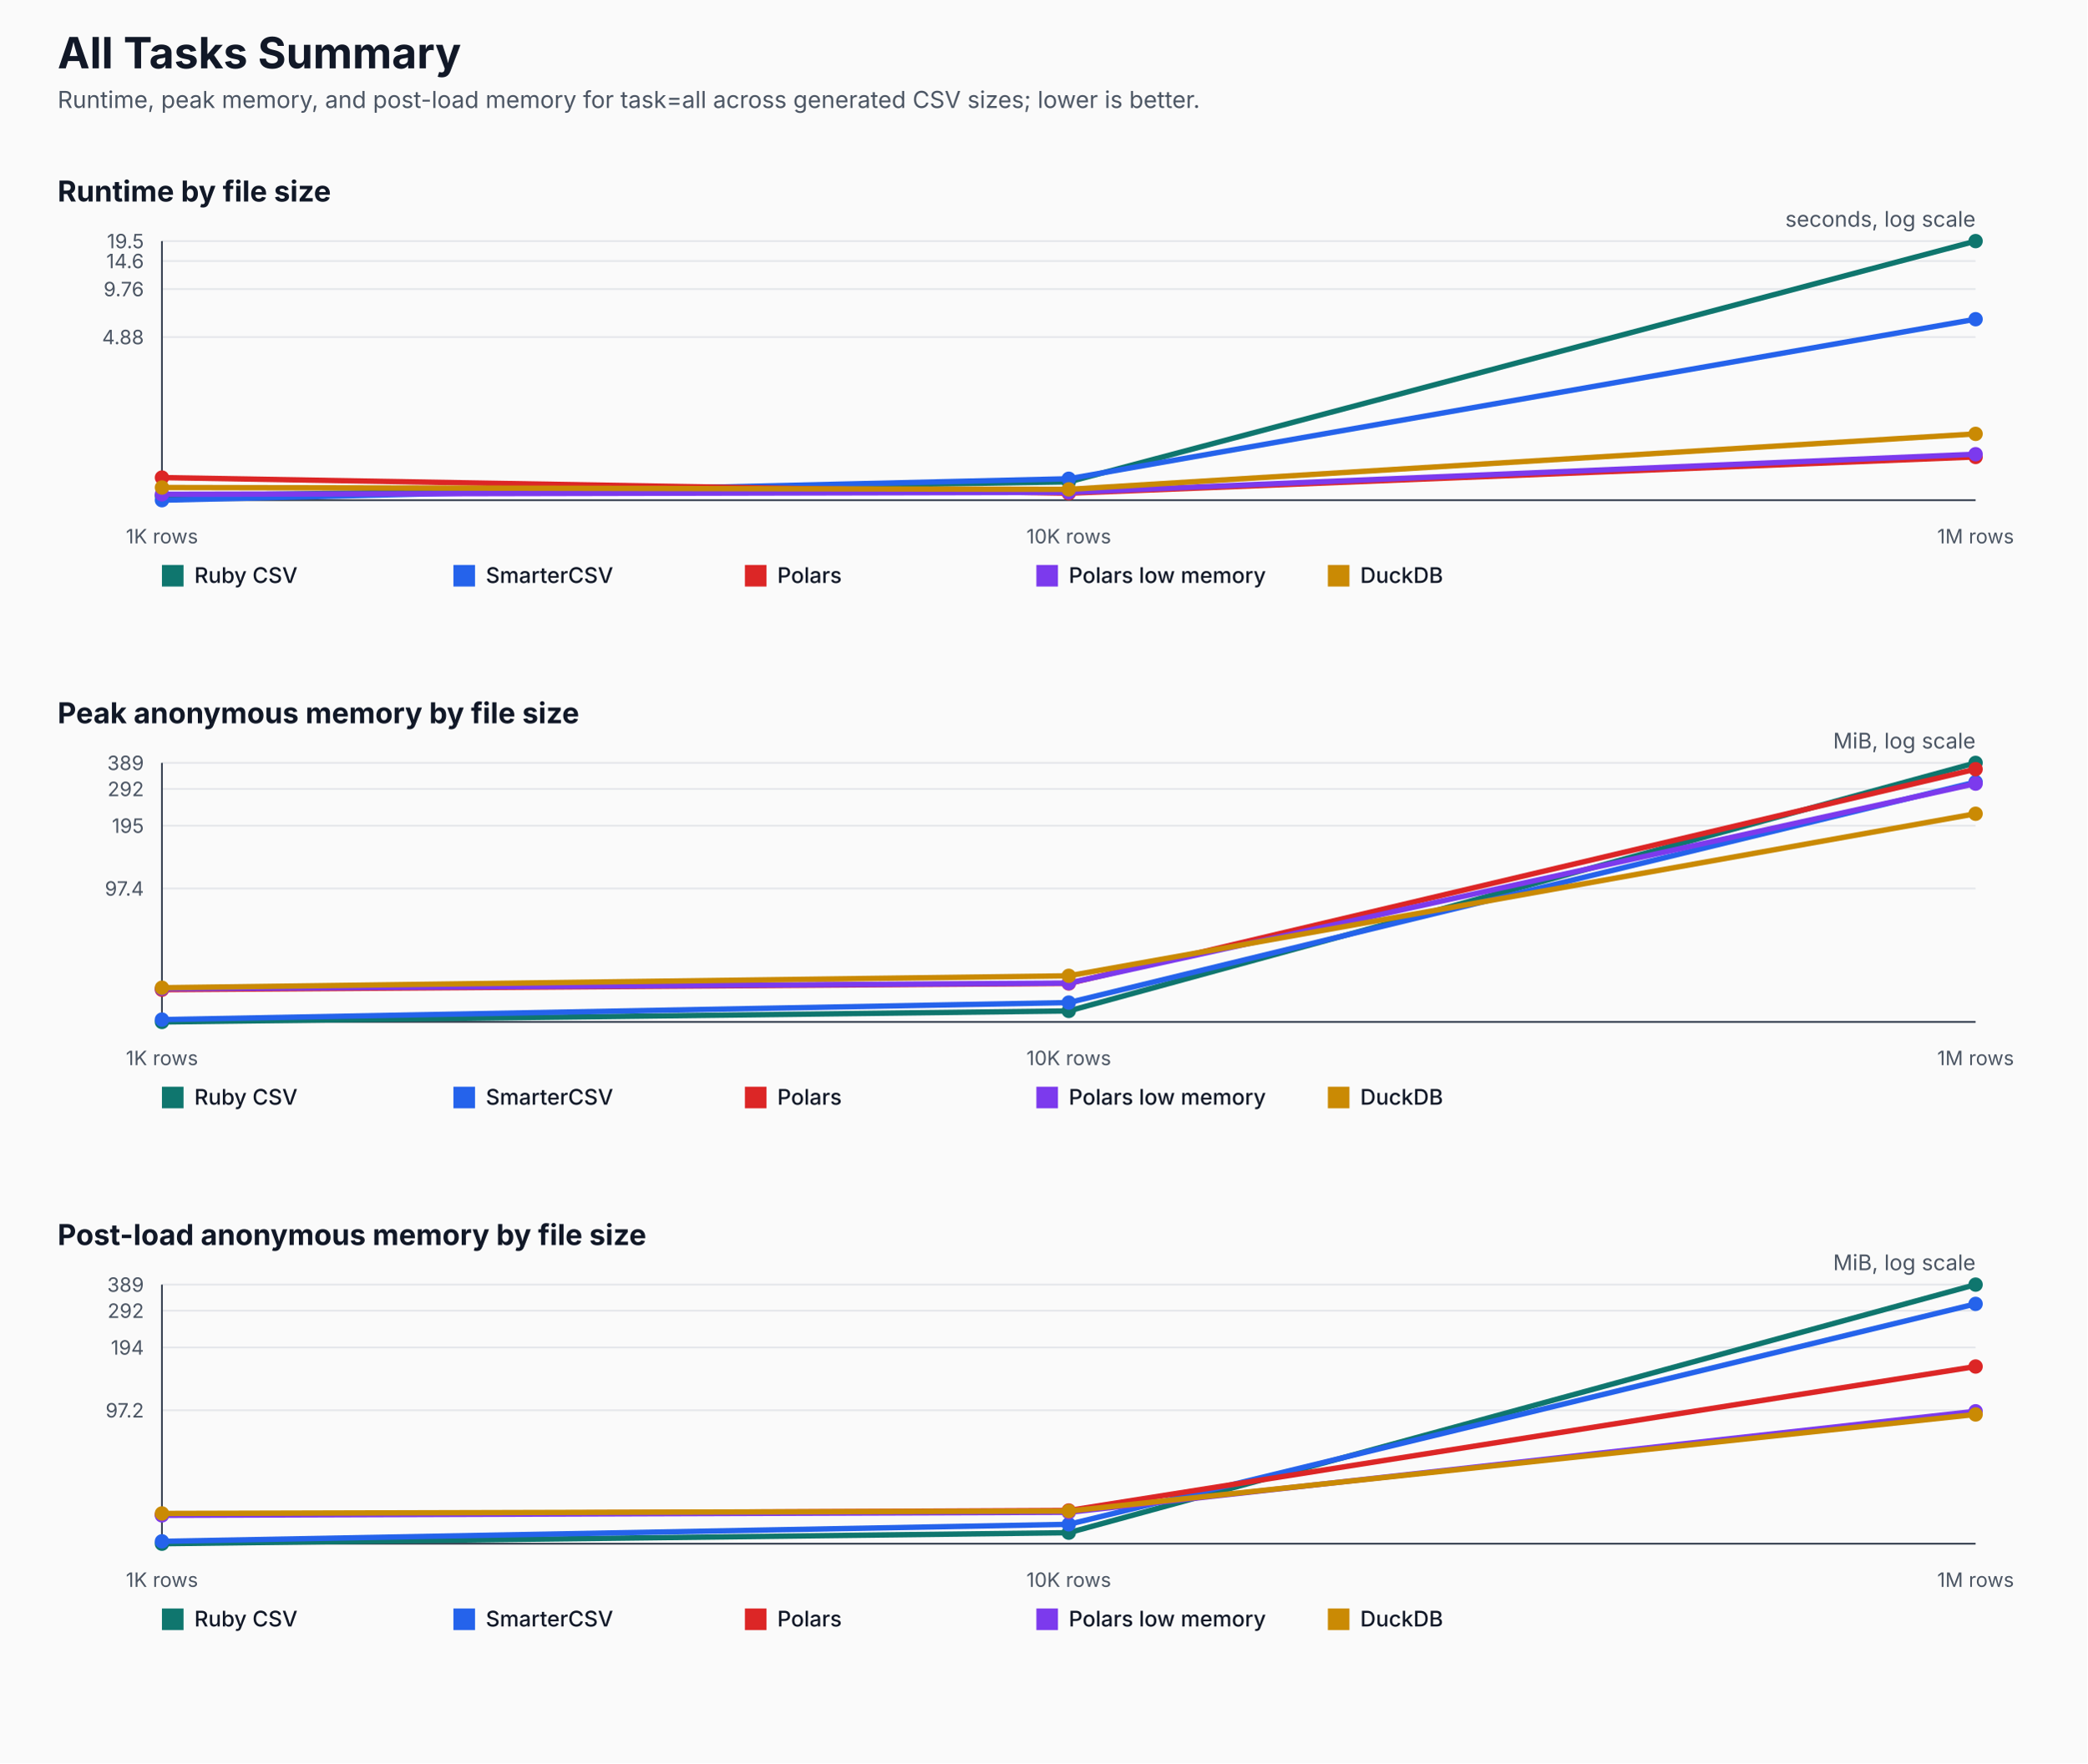
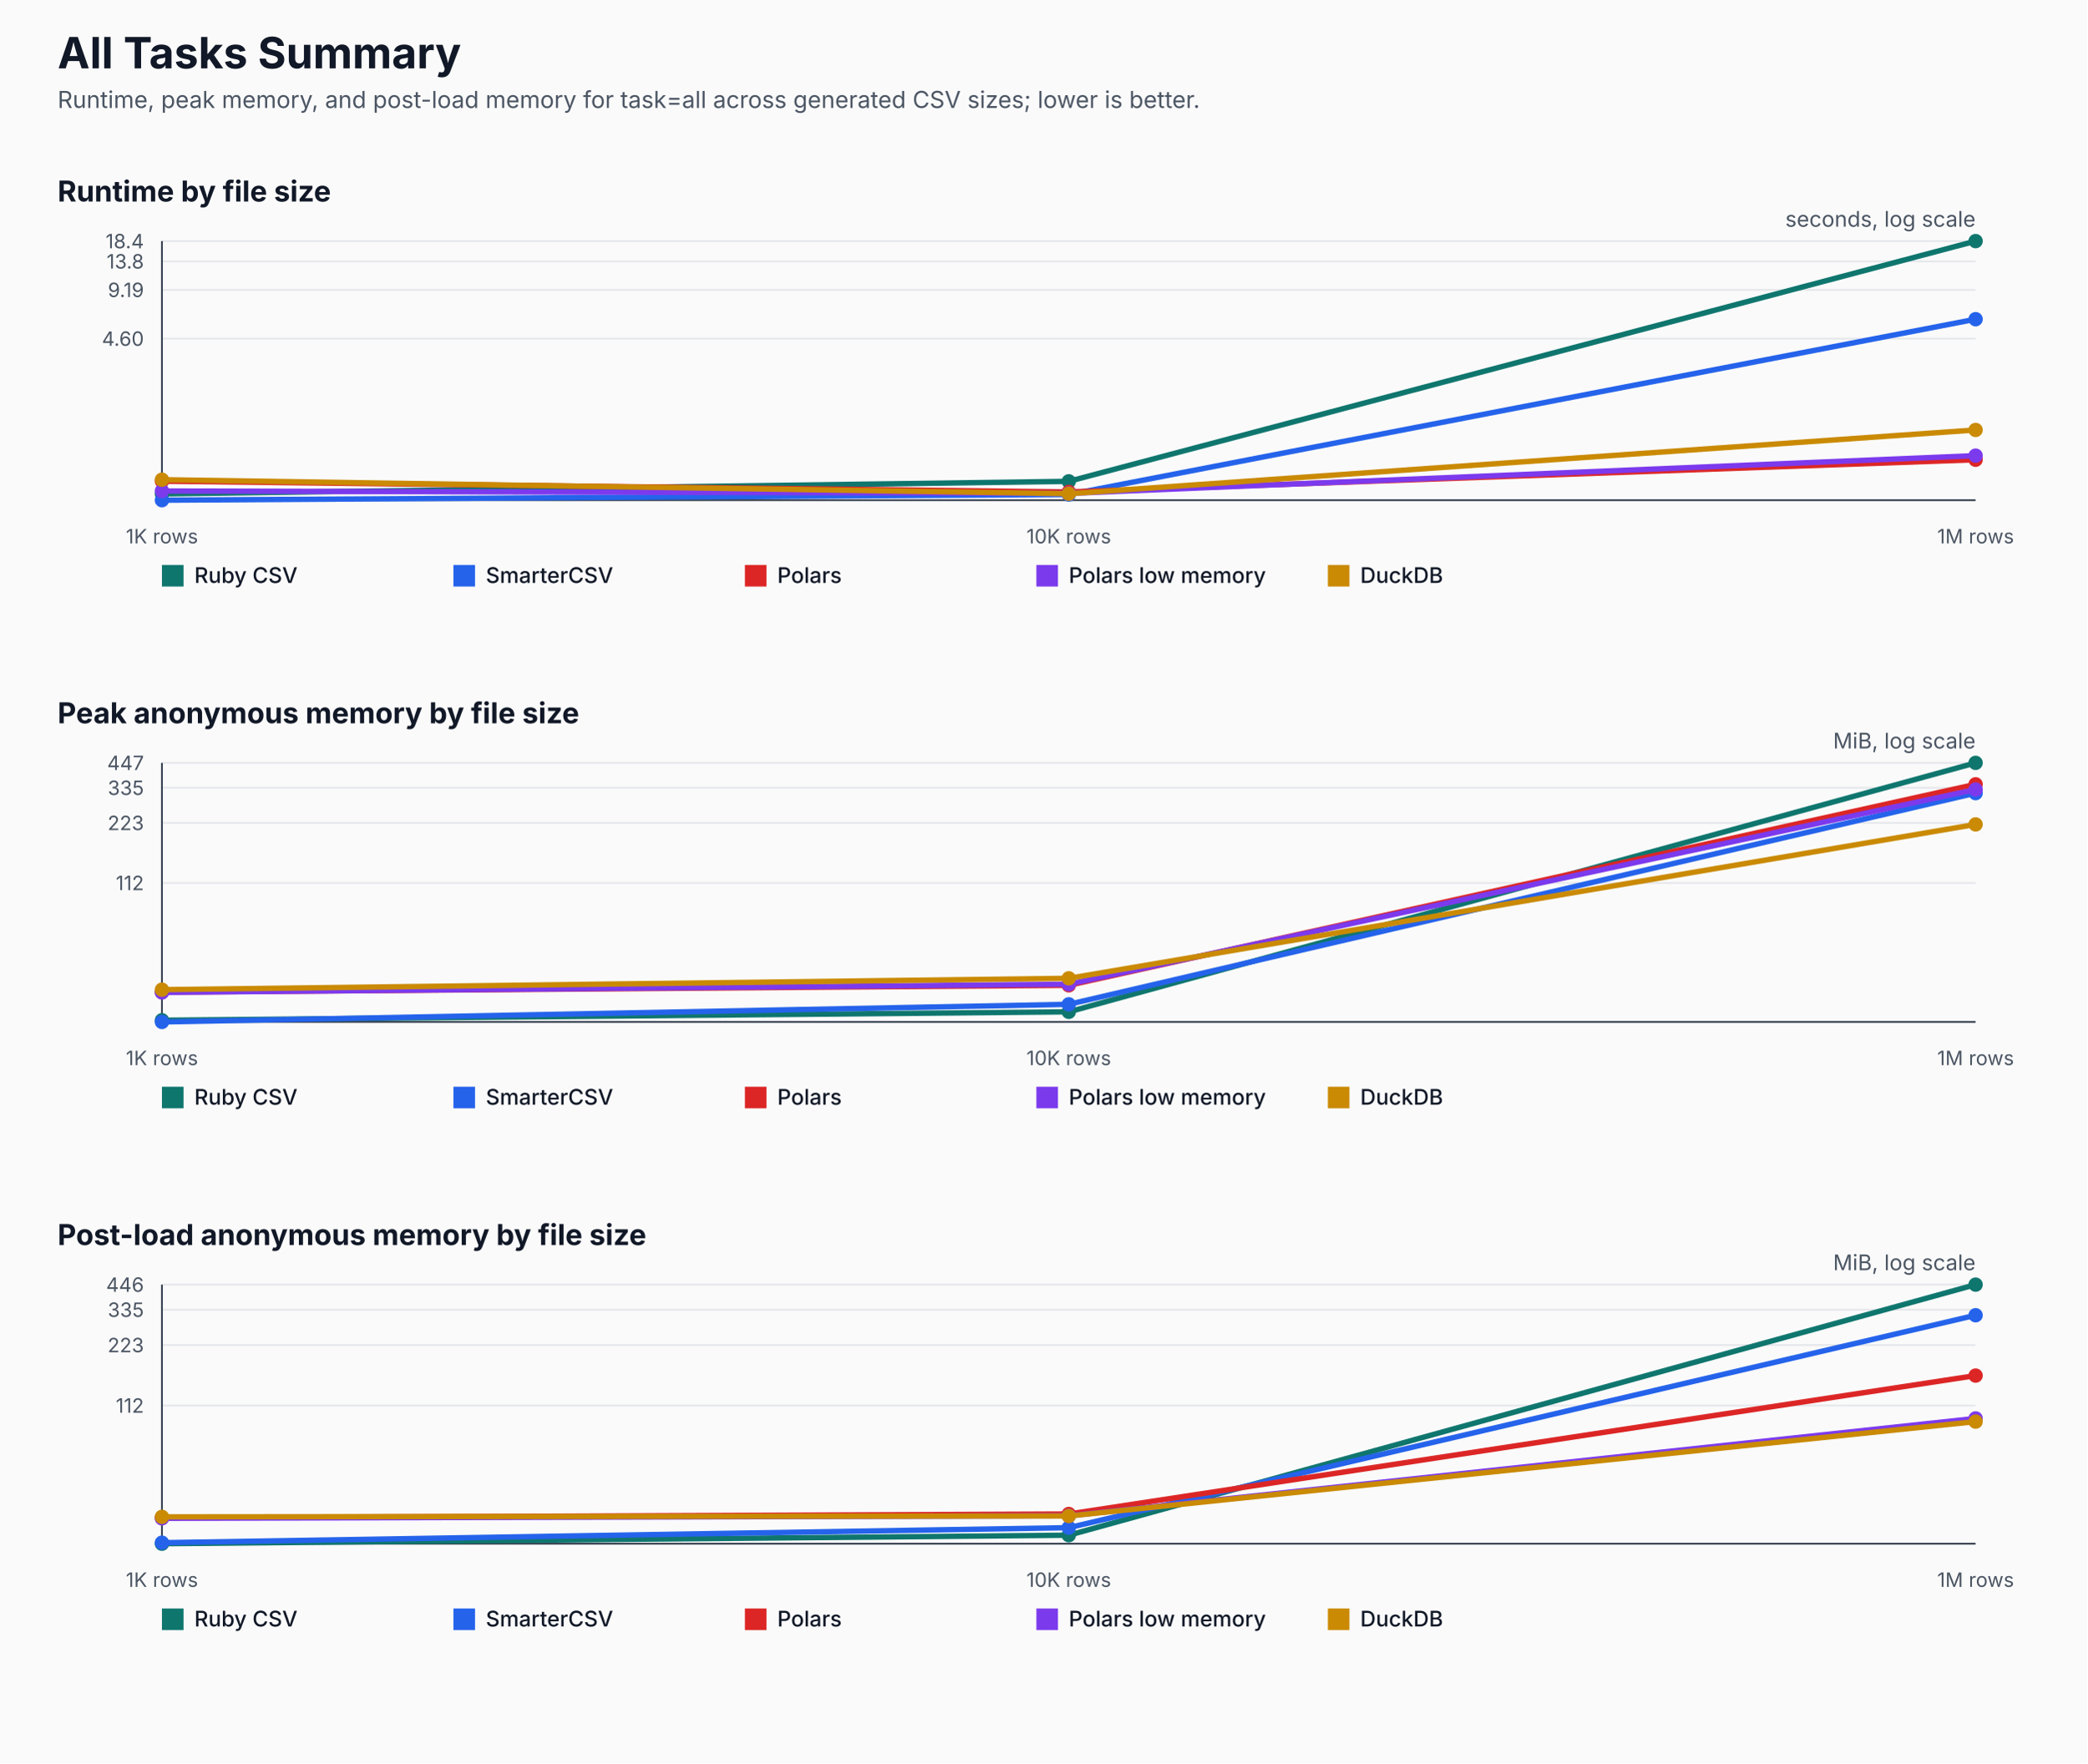
<svg xmlns="http://www.w3.org/2000/svg" width="1160" height="980" viewBox="0 0 1160 980" role="img" aria-label="All Tasks Summary">
  <style>
    .bg { fill: #fafafa; }
    .title { fill: #111827; font: 700 24px system-ui, -apple-system, BlinkMacSystemFont, "Segoe UI", sans-serif; }
    .subtitle { fill: #4b5563; font: 400 13px system-ui, -apple-system, BlinkMacSystemFont, "Segoe UI", sans-serif; }
    .panel-title { fill: #111827; font: 700 16px system-ui, -apple-system, BlinkMacSystemFont, "Segoe UI", sans-serif; }
    .axis { stroke: #374151; stroke-width: 1; }
    .grid { stroke: #e5e7eb; stroke-width: 1; }
    .axis-label, .x-label { fill: #4b5563; font: 400 11px system-ui, -apple-system, BlinkMacSystemFont, "Segoe UI", sans-serif; }
    .value-label { fill: #111827; font: 600 10px system-ui, -apple-system, BlinkMacSystemFont, "Segoe UI", sans-serif; }
    .note { fill: #4b5563; font: 400 12px system-ui, -apple-system, BlinkMacSystemFont, "Segoe UI", sans-serif; }
    .legend-text { fill: #111827; font: 500 12px system-ui, -apple-system, BlinkMacSystemFont, "Segoe UI", sans-serif; }
  </style>
  <rect width="100%" height="100%" class="bg" />
  <text x="32" y="38" class="title">All Tasks Summary</text>
  <text x="32" y="60" class="subtitle">Runtime, peak memory, and post-load memory for task=all across generated CSV sizes; lower is better.</text>
  <text x="32" y="112" class="panel-title">Runtime by file size</text>
-   <line x1="90" y1="187.32" x2="1098" y2="187.32" class="grid" />
-   <text x="80" y="191.32" class="axis-label" text-anchor="end">4.88</text>
-   <line x1="90" y1="160.66" x2="1098" y2="160.66" class="grid" />
-   <text x="80" y="164.66" class="axis-label" text-anchor="end">9.76</text>
-   <line x1="90" y1="145.07" x2="1098" y2="145.07" class="grid" />
-   <text x="80" y="149.07" class="axis-label" text-anchor="end">14.6</text>
+   <line x1="90" y1="188.2" x2="1098" y2="188.2" class="grid" />
+   <text x="80" y="192.2" class="axis-label" text-anchor="end">4.60</text>
+   <line x1="90" y1="161.1" x2="1098" y2="161.1" class="grid" />
+   <text x="80" y="165.1" class="axis-label" text-anchor="end">9.19</text>
+   <line x1="90" y1="145.25" x2="1098" y2="145.25" class="grid" />
+   <text x="80" y="149.25" class="axis-label" text-anchor="end">13.8</text>
  <line x1="90" y1="134.0" x2="1098" y2="134.0" class="grid" />
-   <text x="80" y="138.0" class="axis-label" text-anchor="end">19.5</text>
+   <text x="80" y="138.0" class="axis-label" text-anchor="end">18.4</text>
  <line x1="90" y1="278" x2="1098" y2="278" class="axis" />
  <line x1="90" y1="134" x2="90" y2="278" class="axis" />
  <text x="90.0" y="302" class="x-label" text-anchor="middle">1K rows</text>
  <text x="594.0" y="302" class="x-label" text-anchor="middle">10K rows</text>
  <text x="1098.0" y="302" class="x-label" text-anchor="middle">1M rows</text>
-   <polyline points="90.0,275.66 594.0,267.81 1098.0,134.0" fill="none" stroke="#0f766e" stroke-width="3" />
-   <circle cx="90.0" cy="275.66" r="4" fill="#0f766e" />
-   <circle cx="594.0" cy="267.81" r="4" fill="#0f766e" />
+   <polyline points="90.0,274.52 594.0,267.52 1098.0,134.0" fill="none" stroke="#0f766e" stroke-width="3" />
+   <circle cx="90.0" cy="274.52" r="4" fill="#0f766e" />
+   <circle cx="594.0" cy="267.52" r="4" fill="#0f766e" />
  <circle cx="1098.0" cy="134.0" r="4" fill="#0f766e" />
-   <polyline points="90.0,278.0 594.0,266.09 1098.0,177.41" fill="none" stroke="#2563eb" stroke-width="3" />
+   <polyline points="90.0,278.0 594.0,274.85 1098.0,177.41" fill="none" stroke="#2563eb" stroke-width="3" />
  <circle cx="90.0" cy="278.0" r="4" fill="#2563eb" />
-   <circle cx="594.0" cy="266.09" r="4" fill="#2563eb" />
+   <circle cx="594.0" cy="274.85" r="4" fill="#2563eb" />
  <circle cx="1098.0" cy="177.41" r="4" fill="#2563eb" />
-   <polyline points="90.0,265.44 594.0,274.12 1098.0,253.96" fill="none" stroke="#dc2626" stroke-width="3" />
-   <circle cx="90.0" cy="265.44" r="4" fill="#dc2626" />
-   <circle cx="594.0" cy="274.12" r="4" fill="#dc2626" />
-   <circle cx="1098.0" cy="253.96" r="4" fill="#dc2626" />
-   <polyline points="90.0,274.72 594.0,273.64 1098.0,252.44" fill="none" stroke="#7c3aed" stroke-width="3" />
-   <circle cx="90.0" cy="274.72" r="4" fill="#7c3aed" />
-   <circle cx="594.0" cy="273.64" r="4" fill="#7c3aed" />
-   <circle cx="1098.0" cy="252.44" r="4" fill="#7c3aed" />
-   <polyline points="90.0,270.95 594.0,271.97 1098.0,241.14" fill="none" stroke="#ca8a04" stroke-width="3" />
-   <circle cx="90.0" cy="270.95" r="4" fill="#ca8a04" />
-   <circle cx="594.0" cy="271.97" r="4" fill="#ca8a04" />
-   <circle cx="1098.0" cy="241.14" r="4" fill="#ca8a04" />
+   <polyline points="90.0,267.42 594.0,273.42 1098.0,255.52" fill="none" stroke="#dc2626" stroke-width="3" />
+   <circle cx="90.0" cy="267.42" r="4" fill="#dc2626" />
+   <circle cx="594.0" cy="273.42" r="4" fill="#dc2626" />
+   <circle cx="1098.0" cy="255.52" r="4" fill="#dc2626" />
+   <polyline points="90.0,272.89 594.0,274.22 1098.0,253.24" fill="none" stroke="#7c3aed" stroke-width="3" />
+   <circle cx="90.0" cy="272.89" r="4" fill="#7c3aed" />
+   <circle cx="594.0" cy="274.22" r="4" fill="#7c3aed" />
+   <circle cx="1098.0" cy="253.24" r="4" fill="#7c3aed" />
+   <polyline points="90.0,266.61 594.0,274.4 1098.0,238.96" fill="none" stroke="#ca8a04" stroke-width="3" />
+   <circle cx="90.0" cy="266.61" r="4" fill="#ca8a04" />
+   <circle cx="594.0" cy="274.4" r="4" fill="#ca8a04" />
+   <circle cx="1098.0" cy="238.96" r="4" fill="#ca8a04" />
  <rect x="90" y="314" width="12" height="12" fill="#0f766e" />
  <text x="108" y="324" class="legend-text">Ruby CSV</text>
  <rect x="252" y="314" width="12" height="12" fill="#2563eb" />
  <text x="270" y="324" class="legend-text">SmarterCSV</text>
  <rect x="414" y="314" width="12" height="12" fill="#dc2626" />
  <text x="432" y="324" class="legend-text">Polars</text>
  <rect x="576" y="314" width="12" height="12" fill="#7c3aed" />
  <text x="594" y="324" class="legend-text">Polars low memory</text>
  <rect x="738" y="314" width="12" height="12" fill="#ca8a04" />
  <text x="756" y="324" class="legend-text">DuckDB</text>
  <text x="1098" y="126" class="note" text-anchor="end">seconds, log scale</text>
  <text x="32" y="402" class="panel-title">Peak anonymous memory by file size</text>
-   <line x1="90" y1="493.82" x2="1098" y2="493.82" class="grid" />
-   <text x="80" y="497.82" class="axis-label" text-anchor="end">97.4</text>
-   <line x1="90" y1="458.91" x2="1098" y2="458.91" class="grid" />
-   <text x="80" y="462.91" class="axis-label" text-anchor="end">195</text>
-   <line x1="90" y1="438.49" x2="1098" y2="438.49" class="grid" />
-   <text x="80" y="442.49" class="axis-label" text-anchor="end">292</text>
+   <line x1="90" y1="490.75" x2="1098" y2="490.75" class="grid" />
+   <text x="80" y="494.75" class="axis-label" text-anchor="end">112</text>
+   <line x1="90" y1="457.38" x2="1098" y2="457.38" class="grid" />
+   <text x="80" y="461.38" class="axis-label" text-anchor="end">223</text>
+   <line x1="90" y1="437.85" x2="1098" y2="437.85" class="grid" />
+   <text x="80" y="441.85" class="axis-label" text-anchor="end">335</text>
  <line x1="90" y1="424.0" x2="1098" y2="424.0" class="grid" />
-   <text x="80" y="428.0" class="axis-label" text-anchor="end">389</text>
+   <text x="80" y="428.0" class="axis-label" text-anchor="end">447</text>
  <line x1="90" y1="568" x2="1098" y2="568" class="axis" />
  <line x1="90" y1="424" x2="90" y2="568" class="axis" />
  <text x="90.0" y="592" class="x-label" text-anchor="middle">1K rows</text>
  <text x="594.0" y="592" class="x-label" text-anchor="middle">10K rows</text>
  <text x="1098.0" y="592" class="x-label" text-anchor="middle">1M rows</text>
-   <polyline points="90.0,568.0 594.0,561.88 1098.0,424.0" fill="none" stroke="#0f766e" stroke-width="3" />
-   <circle cx="90.0" cy="568.0" r="4" fill="#0f766e" />
-   <circle cx="594.0" cy="561.88" r="4" fill="#0f766e" />
+   <polyline points="90.0,567.06 594.0,562.38 1098.0,424.0" fill="none" stroke="#0f766e" stroke-width="3" />
+   <circle cx="90.0" cy="567.06" r="4" fill="#0f766e" />
+   <circle cx="594.0" cy="562.38" r="4" fill="#0f766e" />
  <circle cx="1098.0" cy="424.0" r="4" fill="#0f766e" />
-   <polyline points="90.0,566.7 594.0,557.24 1098.0,434.67" fill="none" stroke="#2563eb" stroke-width="3" />
-   <circle cx="90.0" cy="566.7" r="4" fill="#2563eb" />
-   <circle cx="594.0" cy="557.24" r="4" fill="#2563eb" />
-   <circle cx="1098.0" cy="434.67" r="4" fill="#2563eb" />
-   <polyline points="90.0,550.06 594.0,546.6 1098.0,427.5" fill="none" stroke="#dc2626" stroke-width="3" />
-   <circle cx="90.0" cy="550.06" r="4" fill="#dc2626" />
-   <circle cx="594.0" cy="546.6" r="4" fill="#dc2626" />
-   <circle cx="1098.0" cy="427.5" r="4" fill="#dc2626" />
-   <polyline points="90.0,549.56 594.0,546.41 1098.0,435.53" fill="none" stroke="#7c3aed" stroke-width="3" />
-   <circle cx="90.0" cy="549.56" r="4" fill="#7c3aed" />
-   <circle cx="594.0" cy="546.41" r="4" fill="#7c3aed" />
-   <circle cx="1098.0" cy="435.53" r="4" fill="#7c3aed" />
-   <polyline points="90.0,548.99 594.0,542.36 1098.0,452.28" fill="none" stroke="#ca8a04" stroke-width="3" />
-   <circle cx="90.0" cy="548.99" r="4" fill="#ca8a04" />
-   <circle cx="594.0" cy="542.36" r="4" fill="#ca8a04" />
-   <circle cx="1098.0" cy="452.28" r="4" fill="#ca8a04" />
+   <polyline points="90.0,568.0 594.0,558.21 1098.0,440.82" fill="none" stroke="#2563eb" stroke-width="3" />
+   <circle cx="90.0" cy="568.0" r="4" fill="#2563eb" />
+   <circle cx="594.0" cy="558.21" r="4" fill="#2563eb" />
+   <circle cx="1098.0" cy="440.82" r="4" fill="#2563eb" />
+   <polyline points="90.0,551.45 594.0,547.64 1098.0,435.92" fill="none" stroke="#dc2626" stroke-width="3" />
+   <circle cx="90.0" cy="551.45" r="4" fill="#dc2626" />
+   <circle cx="594.0" cy="547.64" r="4" fill="#dc2626" />
+   <circle cx="1098.0" cy="435.92" r="4" fill="#dc2626" />
+   <polyline points="90.0,551.58 594.0,547.04 1098.0,438.81" fill="none" stroke="#7c3aed" stroke-width="3" />
+   <circle cx="90.0" cy="551.58" r="4" fill="#7c3aed" />
+   <circle cx="594.0" cy="547.04" r="4" fill="#7c3aed" />
+   <circle cx="1098.0" cy="438.81" r="4" fill="#7c3aed" />
+   <polyline points="90.0,550.06 594.0,543.75 1098.0,458.21" fill="none" stroke="#ca8a04" stroke-width="3" />
+   <circle cx="90.0" cy="550.06" r="4" fill="#ca8a04" />
+   <circle cx="594.0" cy="543.75" r="4" fill="#ca8a04" />
+   <circle cx="1098.0" cy="458.21" r="4" fill="#ca8a04" />
  <rect x="90" y="604" width="12" height="12" fill="#0f766e" />
  <text x="108" y="614" class="legend-text">Ruby CSV</text>
  <rect x="252" y="604" width="12" height="12" fill="#2563eb" />
  <text x="270" y="614" class="legend-text">SmarterCSV</text>
  <rect x="414" y="604" width="12" height="12" fill="#dc2626" />
  <text x="432" y="614" class="legend-text">Polars</text>
  <rect x="576" y="604" width="12" height="12" fill="#7c3aed" />
  <text x="594" y="614" class="legend-text">Polars low memory</text>
  <rect x="738" y="604" width="12" height="12" fill="#ca8a04" />
  <text x="756" y="614" class="legend-text">DuckDB</text>
  <text x="1098" y="416" class="note" text-anchor="end">MiB, log scale</text>
  <text x="32" y="692" class="panel-title">Post-load anonymous memory by file size</text>
-   <line x1="90" y1="783.86" x2="1098" y2="783.86" class="grid" />
-   <text x="80" y="787.86" class="axis-label" text-anchor="end">97.2</text>
-   <line x1="90" y1="748.93" x2="1098" y2="748.93" class="grid" />
-   <text x="80" y="752.93" class="axis-label" text-anchor="end">194</text>
-   <line x1="90" y1="728.5" x2="1098" y2="728.5" class="grid" />
-   <text x="80" y="732.5" class="axis-label" text-anchor="end">292</text>
+   <line x1="90" y1="781.21" x2="1098" y2="781.21" class="grid" />
+   <text x="80" y="785.21" class="axis-label" text-anchor="end">112</text>
+   <line x1="90" y1="747.6" x2="1098" y2="747.6" class="grid" />
+   <text x="80" y="751.6" class="axis-label" text-anchor="end">223</text>
+   <line x1="90" y1="727.95" x2="1098" y2="727.95" class="grid" />
+   <text x="80" y="731.95" class="axis-label" text-anchor="end">335</text>
  <line x1="90" y1="714.0" x2="1098" y2="714.0" class="grid" />
-   <text x="80" y="718.0" class="axis-label" text-anchor="end">389</text>
+   <text x="80" y="718.0" class="axis-label" text-anchor="end">446</text>
  <line x1="90" y1="858" x2="1098" y2="858" class="axis" />
  <line x1="90" y1="714" x2="90" y2="858" class="axis" />
  <text x="90.0" y="882" class="x-label" text-anchor="middle">1K rows</text>
  <text x="594.0" y="882" class="x-label" text-anchor="middle">10K rows</text>
  <text x="1098.0" y="882" class="x-label" text-anchor="middle">1M rows</text>
-   <polyline points="90.0,858.0 594.0,851.88 1098.0,714.0" fill="none" stroke="#0f766e" stroke-width="3" />
+   <polyline points="90.0,858.0 594.0,853.28 1098.0,714.0" fill="none" stroke="#0f766e" stroke-width="3" />
  <circle cx="90.0" cy="858.0" r="4" fill="#0f766e" />
-   <circle cx="594.0" cy="851.88" r="4" fill="#0f766e" />
+   <circle cx="594.0" cy="853.28" r="4" fill="#0f766e" />
  <circle cx="1098.0" cy="714.0" r="4" fill="#0f766e" />
-   <polyline points="90.0,856.69 594.0,847.23 1098.0,724.71" fill="none" stroke="#2563eb" stroke-width="3" />
-   <circle cx="90.0" cy="856.69" r="4" fill="#2563eb" />
-   <circle cx="594.0" cy="847.23" r="4" fill="#2563eb" />
-   <circle cx="1098.0" cy="724.71" r="4" fill="#2563eb" />
-   <polyline points="90.0,841.91 594.0,839.55 1098.0,759.52" fill="none" stroke="#dc2626" stroke-width="3" />
-   <circle cx="90.0" cy="841.91" r="4" fill="#dc2626" />
-   <circle cx="594.0" cy="839.55" r="4" fill="#dc2626" />
-   <circle cx="1098.0" cy="759.52" r="4" fill="#dc2626" />
-   <polyline points="90.0,842.25 594.0,840.55 1098.0,784.4" fill="none" stroke="#7c3aed" stroke-width="3" />
-   <circle cx="90.0" cy="842.25" r="4" fill="#7c3aed" />
-   <circle cx="594.0" cy="840.55" r="4" fill="#7c3aed" />
-   <circle cx="1098.0" cy="784.4" r="4" fill="#7c3aed" />
-   <polyline points="90.0,841.19 594.0,839.86 1098.0,786.17" fill="none" stroke="#ca8a04" stroke-width="3" />
-   <circle cx="90.0" cy="841.19" r="4" fill="#ca8a04" />
-   <circle cx="594.0" cy="839.86" r="4" fill="#ca8a04" />
-   <circle cx="1098.0" cy="786.17" r="4" fill="#ca8a04" />
+   <polyline points="90.0,857.44 594.0,849.09 1098.0,731.02" fill="none" stroke="#2563eb" stroke-width="3" />
+   <circle cx="90.0" cy="857.44" r="4" fill="#2563eb" />
+   <circle cx="594.0" cy="849.09" r="4" fill="#2563eb" />
+   <circle cx="1098.0" cy="731.02" r="4" fill="#2563eb" />
+   <polyline points="90.0,843.61 594.0,841.49 1098.0,764.56" fill="none" stroke="#dc2626" stroke-width="3" />
+   <circle cx="90.0" cy="843.61" r="4" fill="#dc2626" />
+   <circle cx="594.0" cy="841.49" r="4" fill="#dc2626" />
+   <circle cx="1098.0" cy="764.56" r="4" fill="#dc2626" />
+   <polyline points="90.0,843.89 594.0,842.49 1098.0,788.37" fill="none" stroke="#7c3aed" stroke-width="3" />
+   <circle cx="90.0" cy="843.89" r="4" fill="#7c3aed" />
+   <circle cx="594.0" cy="842.49" r="4" fill="#7c3aed" />
+   <circle cx="1098.0" cy="788.37" r="4" fill="#7c3aed" />
+   <polyline points="90.0,843.08 594.0,842.6 1098.0,790.14" fill="none" stroke="#ca8a04" stroke-width="3" />
+   <circle cx="90.0" cy="843.08" r="4" fill="#ca8a04" />
+   <circle cx="594.0" cy="842.6" r="4" fill="#ca8a04" />
+   <circle cx="1098.0" cy="790.14" r="4" fill="#ca8a04" />
  <rect x="90" y="894" width="12" height="12" fill="#0f766e" />
  <text x="108" y="904" class="legend-text">Ruby CSV</text>
  <rect x="252" y="894" width="12" height="12" fill="#2563eb" />
  <text x="270" y="904" class="legend-text">SmarterCSV</text>
  <rect x="414" y="894" width="12" height="12" fill="#dc2626" />
  <text x="432" y="904" class="legend-text">Polars</text>
  <rect x="576" y="894" width="12" height="12" fill="#7c3aed" />
  <text x="594" y="904" class="legend-text">Polars low memory</text>
  <rect x="738" y="894" width="12" height="12" fill="#ca8a04" />
  <text x="756" y="904" class="legend-text">DuckDB</text>
  <text x="1098" y="706" class="note" text-anchor="end">MiB, log scale</text>
</svg>
